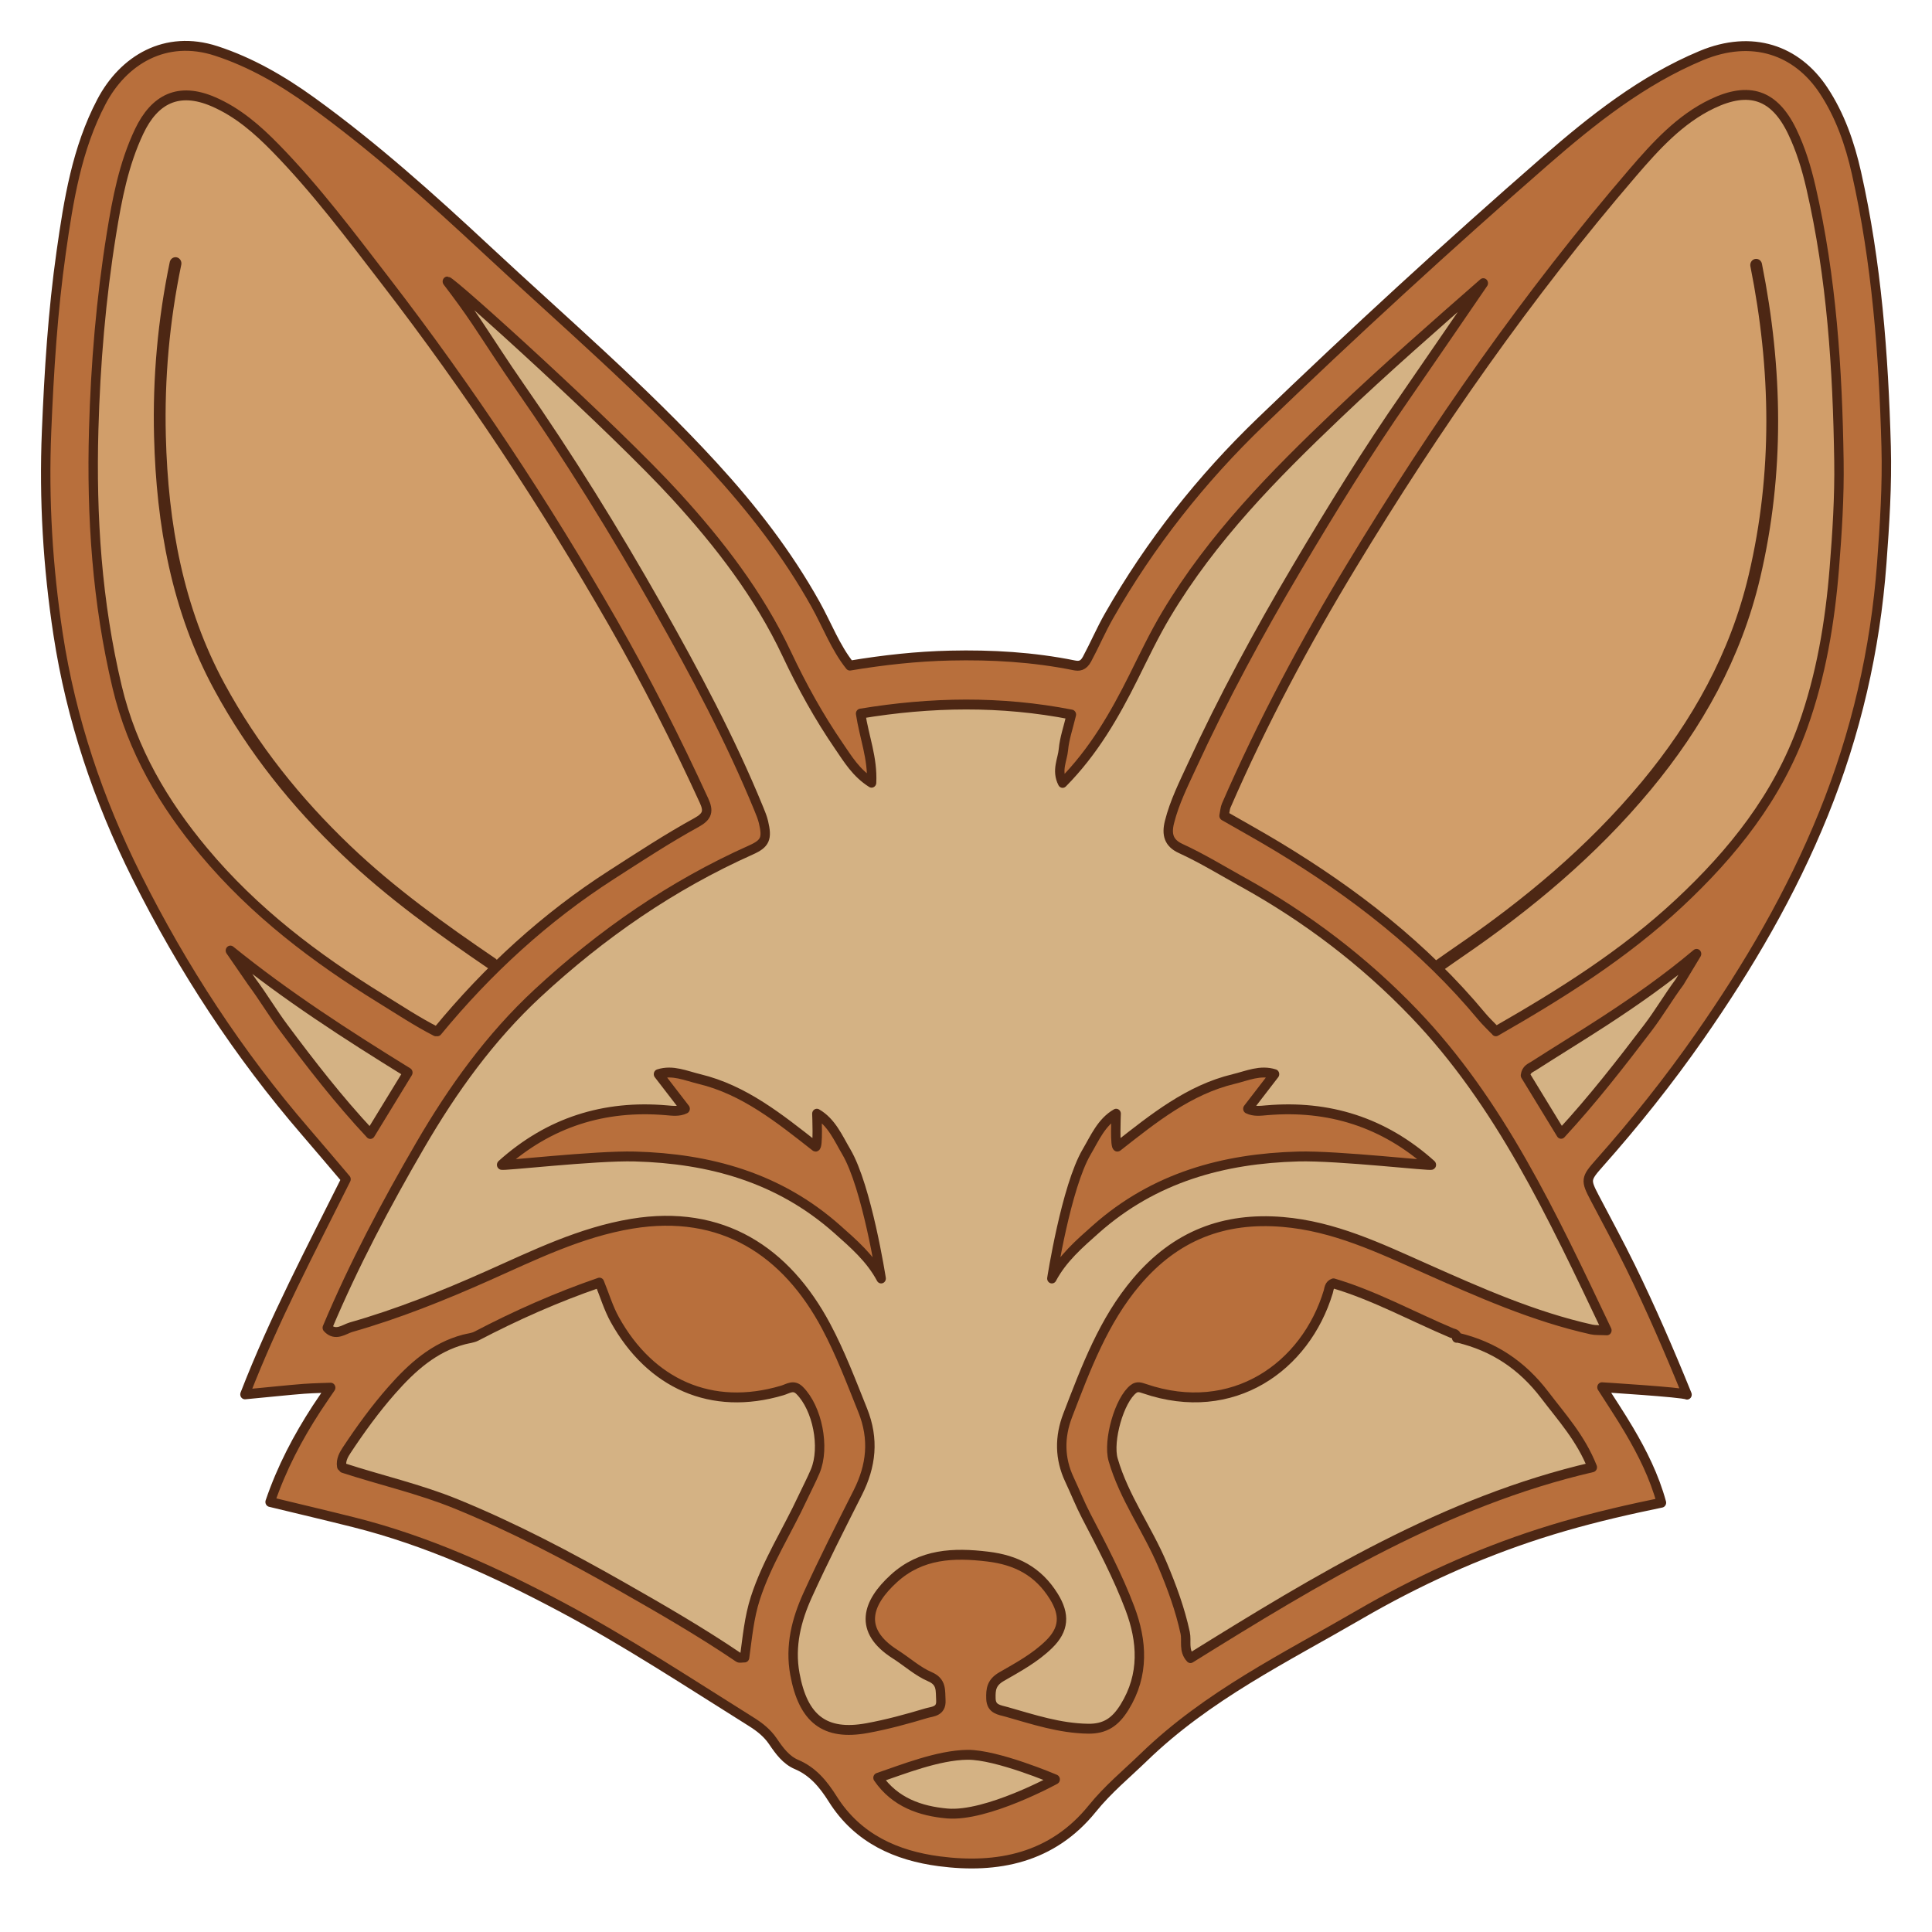
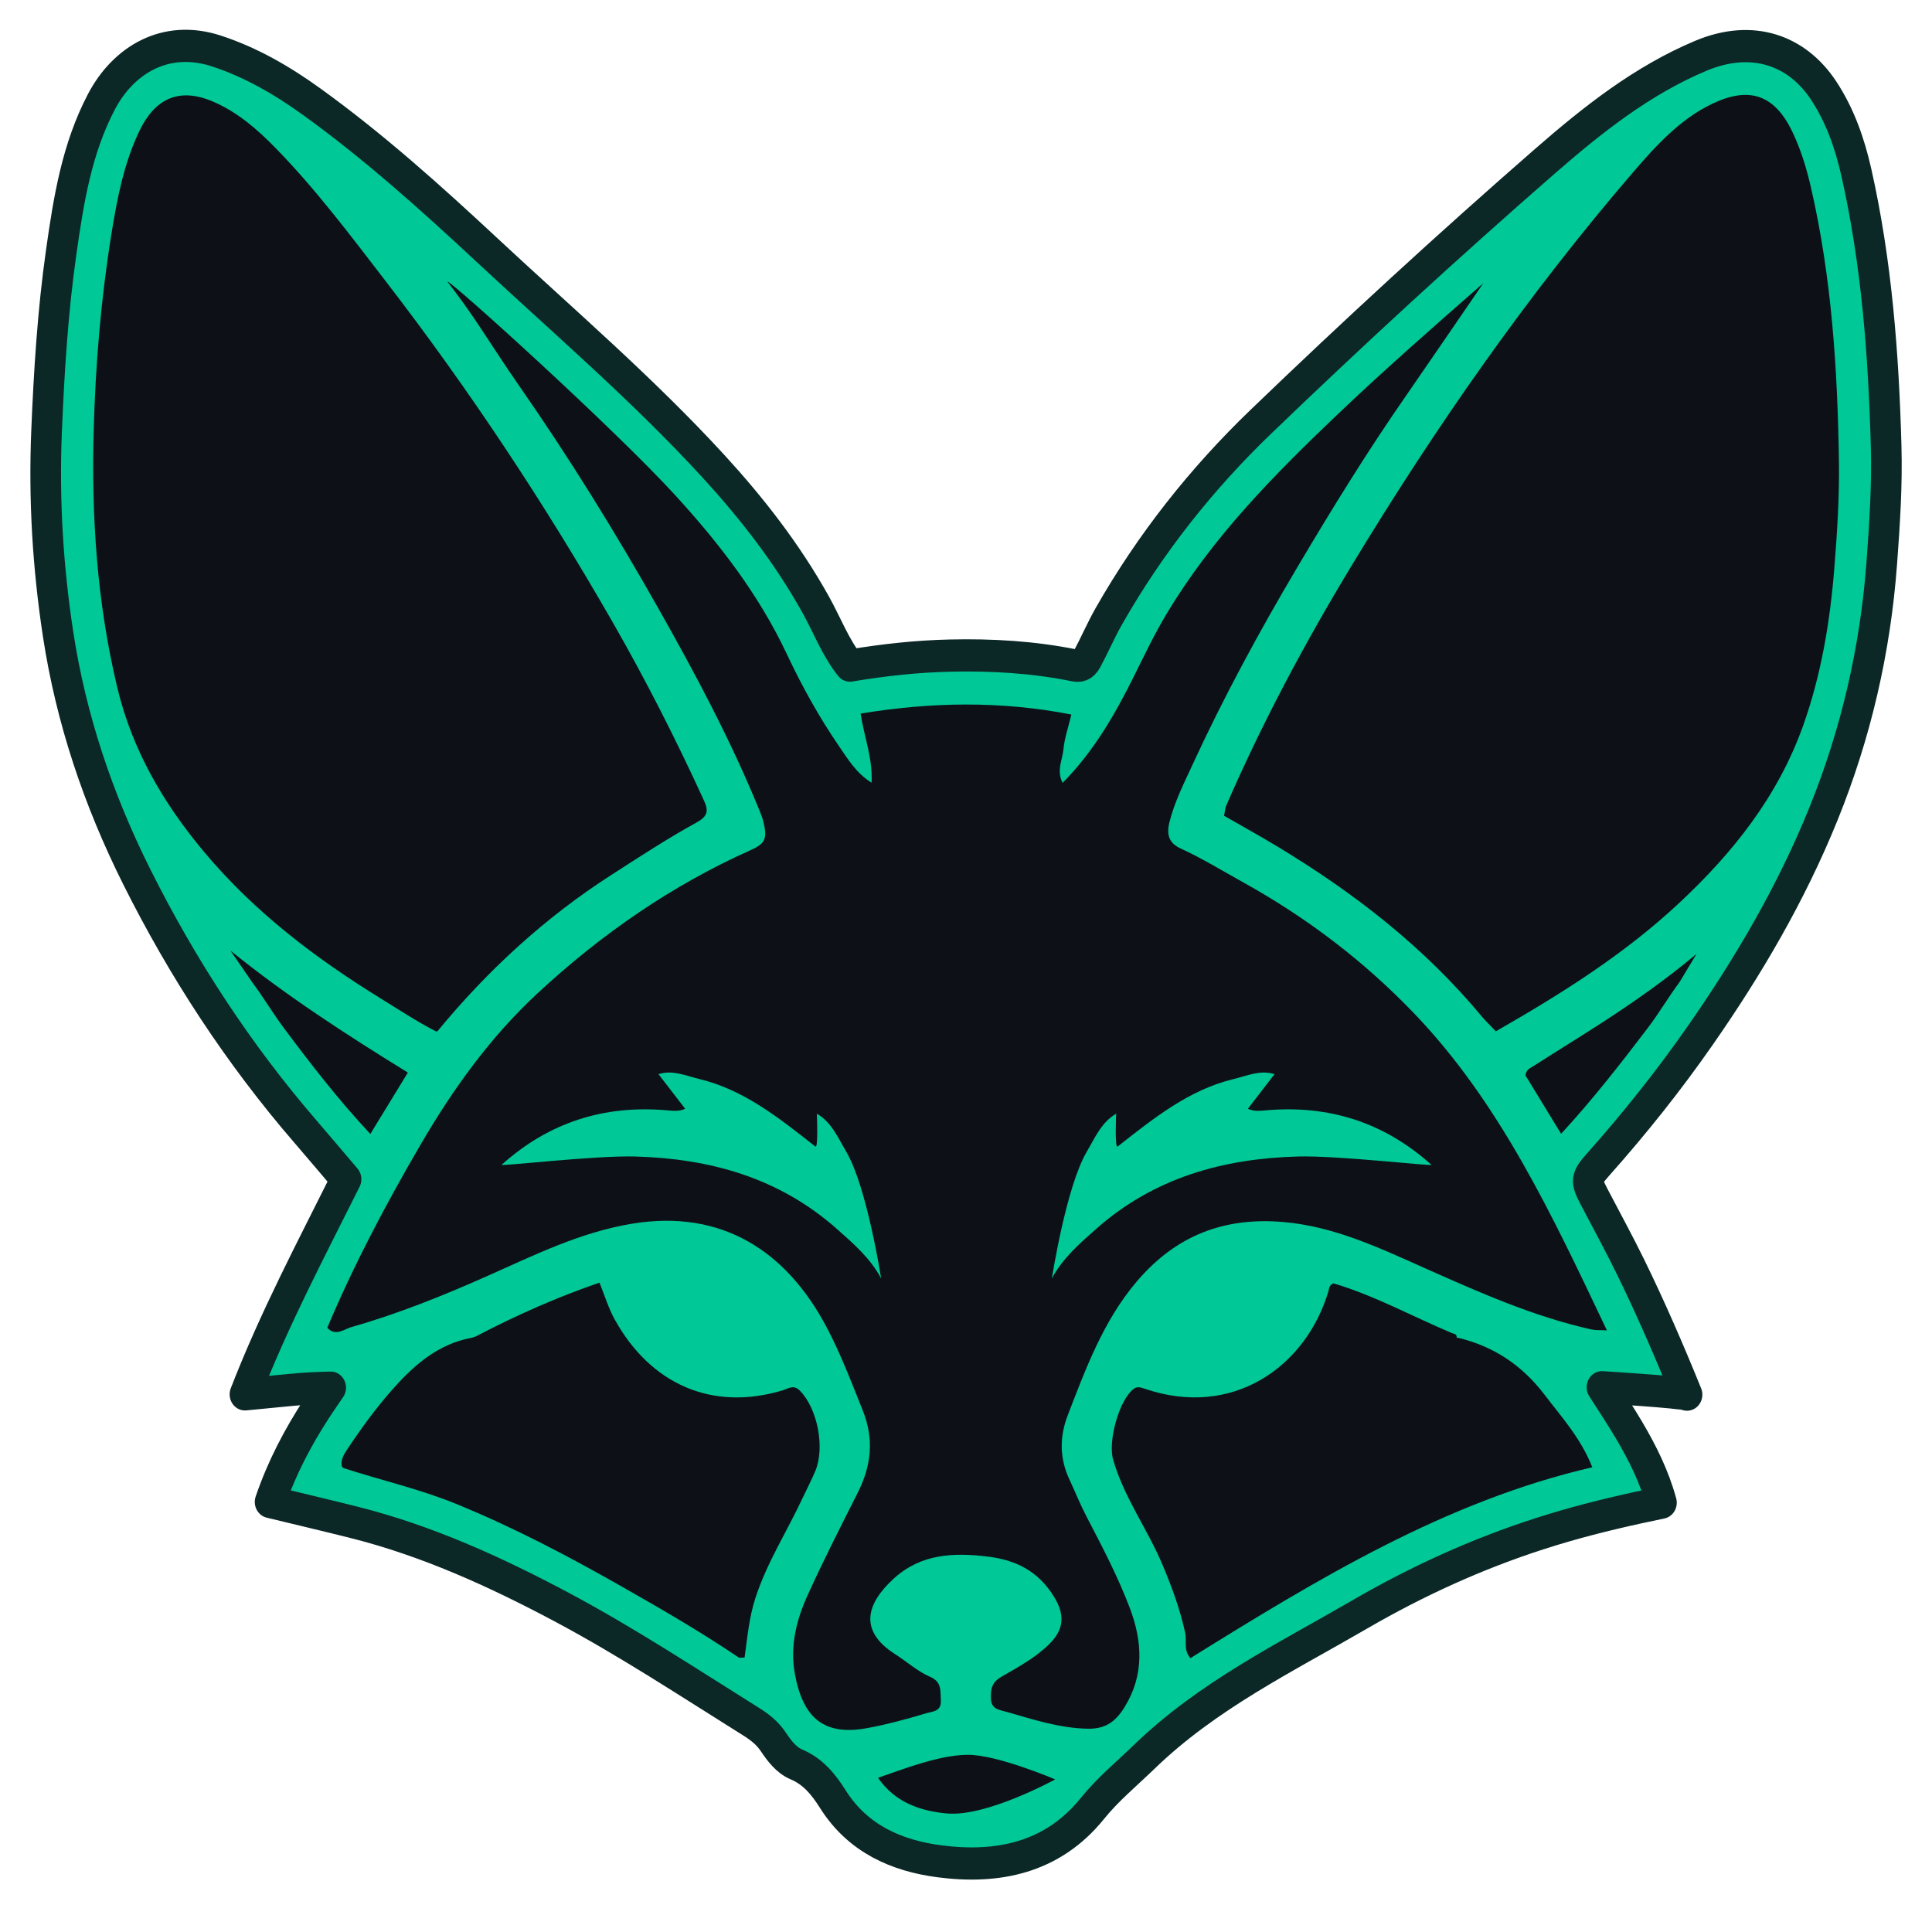
<svg xmlns="http://www.w3.org/2000/svg" width="100%" height="100%" viewBox="0 0 512 512" version="1.1" xml:space="preserve" style="fill-rule:evenodd;clip-rule:evenodd;stroke-linecap:round;stroke-linejoin:round;">
  <g transform="matrix(0.773047,0,0,0.81237,-91.1854,-6.55435)">
    <g transform="matrix(1.07513,0,0,1.07513,-102.487,-237.683)">
-       <path d="M310.481,649.632C310.481,649.632 304.864,649.769 301.997,649.971C297.419,650.294 290.024,651.053 283.145,651.658C292.566,628.555 304.249,607.633 315.372,586.384C311.158,581.675 306.857,576.812 302.495,572.004C281.161,548.492 263.294,522.531 248.566,494.466C236.42,471.322 227.708,446.871 223.558,420.991C220.294,400.64 218.992,380.162 219.887,359.495C220.677,341.249 221.863,323.059 224.561,305.009C226.906,289.314 229.504,273.721 237.386,259.437C244.346,246.824 257.78,239.008 273.988,244.038C285.004,247.456 295.018,252.974 304.505,259.493C324.299,273.093 342.526,288.663 360.447,304.559C384.719,326.088 409.927,346.602 432.489,370.011C444.839,382.825 456.034,396.523 465.084,411.951C468.752,418.203 471.446,425.092 476.027,430.534C486.934,428.807 497.425,427.726 508,427.497C521.265,427.211 534.448,427.939 547.51,430.45C549.073,430.751 550.452,430.672 551.636,428.577C554.065,424.283 556.088,419.755 558.599,415.559C571.798,393.5 588.136,373.885 607.055,356.56C636.59,329.515 666.74,303.145 697.56,277.572C712.853,264.883 728.719,252.918 747.482,245.456C763.713,239.001 777.962,243.742 786.485,256.01C791.745,263.582 794.875,272.114 796.975,281.006C803.421,308.289 805.639,336.079 806.448,364.001C806.792,375.848 805.972,387.678 805.048,399.504C802.989,425.863 796.808,451.19 786.477,475.49C776.2,499.664 762.497,521.863 747.002,543.001C737.117,556.486 726.401,569.277 715,581.5C710.615,586.202 710.561,586.664 713.497,592.002C717.343,598.995 721.319,605.922 724.967,613.017C731.417,625.563 737.27,638.392 742.96,651.744C741.5,651.008 715.834,649.5 715.834,649.5C718.731,653.828 721.728,658.094 724.471,662.518C728.744,669.406 732.511,676.555 734.802,684.526C732.177,685.056 729.836,685.517 727.5,686.002C716.883,688.207 706.368,690.746 695.979,693.931C675.925,700.081 656.83,708.362 638.497,718.494C614.778,731.603 590.095,743.014 569.769,761.749C564.204,766.878 558.34,771.434 553.322,777.349C540.55,792.401 523.047,795.648 504.521,793.331C490.97,791.637 478.56,786.531 470.572,774.452C467.546,769.876 464.207,766.056 459.016,763.961C455.699,762.622 453.53,759.809 451.523,756.984C449.67,754.374 447.25,752.586 444.523,750.962C424.503,739.039 404.734,726.636 383.944,716.111C362.846,705.431 341.134,696.055 317.997,690.512C309.152,688.393 300.274,686.411 291.161,684.309C294.886,673.917 299.993,664.733 305.967,655.978C307.265,654.076 310.481,649.632 310.481,649.632Z" style="fill:rgb(184,111,60);stroke:rgb(77,39,20);stroke-width:3px;" />
+       <path d="M310.481,649.632C310.481,649.632 304.864,649.769 301.997,649.971C297.419,650.294 290.024,651.053 283.145,651.658C292.566,628.555 304.249,607.633 315.372,586.384C311.158,581.675 306.857,576.812 302.495,572.004C281.161,548.492 263.294,522.531 248.566,494.466C236.42,471.322 227.708,446.871 223.558,420.991C220.294,400.64 218.992,380.162 219.887,359.495C220.677,341.249 221.863,323.059 224.561,305.009C226.906,289.314 229.504,273.721 237.386,259.437C244.346,246.824 257.78,239.008 273.988,244.038C285.004,247.456 295.018,252.974 304.505,259.493C324.299,273.093 342.526,288.663 360.447,304.559C384.719,326.088 409.927,346.602 432.489,370.011C444.839,382.825 456.034,396.523 465.084,411.951C468.752,418.203 471.446,425.092 476.027,430.534C486.934,428.807 497.425,427.726 508,427.497C521.265,427.211 534.448,427.939 547.51,430.45C549.073,430.751 550.452,430.672 551.636,428.577C554.065,424.283 556.088,419.755 558.599,415.559C571.798,393.5 588.136,373.885 607.055,356.56C636.59,329.515 666.74,303.145 697.56,277.572C712.853,264.883 728.719,252.918 747.482,245.456C763.713,239.001 777.962,243.742 786.485,256.01C791.745,263.582 794.875,272.114 796.975,281.006C803.421,308.289 805.639,336.079 806.448,364.001C806.792,375.848 805.972,387.678 805.048,399.504C802.989,425.863 796.808,451.19 786.477,475.49C776.2,499.664 762.497,521.863 747.002,543.001C737.117,556.486 726.401,569.277 715,581.5C710.615,586.202 710.561,586.664 713.497,592.002C717.343,598.995 721.319,605.922 724.967,613.017C731.417,625.563 737.27,638.392 742.96,651.744C741.5,651.008 715.834,649.5 715.834,649.5C718.731,653.828 721.728,658.094 724.471,662.518C728.744,669.406 732.511,676.555 734.802,684.526C732.177,685.056 729.836,685.517 727.5,686.002C716.883,688.207 706.368,690.746 695.979,693.931C675.925,700.081 656.83,708.362 638.497,718.494C614.778,731.603 590.095,743.014 569.769,761.749C564.204,766.878 558.34,771.434 553.322,777.349C540.55,792.401 523.047,795.648 504.521,793.331C490.97,791.637 478.56,786.531 470.572,774.452C467.546,769.876 464.207,766.056 459.016,763.961C455.699,762.622 453.53,759.809 451.523,756.984C449.67,754.374 447.25,752.586 444.523,750.962C424.503,739.039 404.734,726.636 383.944,716.111C362.846,705.431 341.134,696.055 317.997,690.512C309.152,688.393 300.274,686.411 291.161,684.309C294.886,673.917 299.993,664.733 305.967,655.978C307.265,654.076 310.481,649.632 310.481,649.632Z" style="fill:rgb(0,200,150);stroke:rgb(11,39,38);stroke-width:9.77px;" />
    </g>
    <g transform="matrix(0.258032,0,0,0.258032,-102.487,-237.683)">
      <g id="Left">
        <g transform="matrix(4.16667,0,0,4.16667,0,0)">
-           <path d="M344.5,541.5C360.611,522.876 378.981,506.877 400.013,494.02C408.938,488.564 417.827,483.003 427.086,478.165C430.715,476.269 431.028,474.64 429.512,471.494C420.637,453.068 411.029,435.03 400.477,417.514C378.694,381.352 354.645,346.779 328.062,313.95C316.819,300.064 305.771,286.03 292.956,273.545C287.094,267.833 280.827,262.629 273.029,259.43C262.005,254.909 254.323,258.595 249.408,268.454C244.49,278.318 242.379,288.883 240.575,299.513C237.235,319.187 235.495,339.021 234.915,358.998C234.151,385.354 235.963,411.336 242.389,437.028C247.2,456.258 257.206,472.369 270.031,486.973C286.098,505.267 305.574,519.301 326.467,531.557C332.266,534.959 337.95,538.545 344,541.5" style="fill:rgb(209,158,106);fill-rule:nonzero;stroke:rgb(77,39,20);stroke-width:3px;" />
+           <path d="M344.5,541.5C360.611,522.876 378.981,506.877 400.013,494.02C408.938,488.564 417.827,483.003 427.086,478.165C430.715,476.269 431.028,474.64 429.512,471.494C420.637,453.068 411.029,435.03 400.477,417.514C378.694,381.352 354.645,346.779 328.062,313.95C316.819,300.064 305.771,286.03 292.956,273.545C287.094,267.833 280.827,262.629 273.029,259.43C262.005,254.909 254.323,258.595 249.408,268.454C244.49,278.318 242.379,288.883 240.575,299.513C237.235,319.187 235.495,339.021 234.915,358.998C234.151,385.354 235.963,411.336 242.389,437.028C247.2,456.258 257.206,472.369 270.031,486.973C286.098,505.267 305.574,519.301 326.467,531.557C332.266,534.959 337.95,538.545 344,541.5" style="fill:rgb(13,17,23);fill-rule:nonzero;" />
        </g>
        <g transform="matrix(4.16667,0,0,4.16667,0,0)">
-           <path d="M261,308.5C257.225,325.799 255.56,343.32 256.039,360.999C256.762,387.702 261.586,413.453 275.016,436.991C285.723,455.756 299.45,472.029 315.44,486.566C329.823,499.642 345.773,510.48 362,521" style="fill:none;fill-rule:nonzero;stroke:rgb(77,39,20);stroke-width:3.76px;" />
+           <path d="M261,308.5C257.225,325.799 255.56,343.32 256.039,360.999C256.762,387.702 261.586,413.453 275.016,436.991C285.723,455.756 299.45,472.029 315.44,486.566C329.823,499.642 345.773,510.48 362,521" style="fill:rgb(13,17,23);fill-rule:nonzero;" />
        </g>
      </g>
      <g id="Right">
        <g transform="matrix(4.16667,0,0,4.16667,0,0)">
-           <path d="M682,541.5C702.657,530.236 722.823,518.249 740.512,502.513C757.452,487.444 771.823,470.405 779.896,448.961C785.692,433.564 788.543,417.364 789.922,400.993C790.832,390.195 791.56,379.325 791.391,368.502C790.956,340.587 789.074,312.776 782.482,285.504C781.066,279.645 779.237,273.909 776.503,268.498C770.814,257.239 762.734,254.736 751.022,260.049C740.7,264.731 732.966,272.86 725.564,281.058C692.178,318.03 662.805,358.084 636.096,400.061C621.191,423.486 607.586,447.71 596.021,473.01C595.676,473.764 595.643,474.66 595.334,476.097C600.966,479.182 606.791,482.241 612.49,485.517C636.714,499.446 659.018,515.812 677.513,536.989C678.75,538.406 680.167,539.667 681.5,541" style="fill:rgb(209,158,106);fill-rule:nonzero;stroke:rgb(77,39,20);stroke-width:3px;" />
+           <path d="M682,541.5C702.657,530.236 722.823,518.249 740.512,502.513C757.452,487.444 771.823,470.405 779.896,448.961C785.692,433.564 788.543,417.364 789.922,400.993C790.832,390.195 791.56,379.325 791.391,368.502C790.956,340.587 789.074,312.776 782.482,285.504C781.066,279.645 779.237,273.909 776.503,268.498C770.814,257.239 762.734,254.736 751.022,260.049C740.7,264.731 732.966,272.86 725.564,281.058C692.178,318.03 662.805,358.084 636.096,400.061C621.191,423.486 607.586,447.71 596.021,473.01C595.676,473.764 595.643,474.66 595.334,476.097C600.966,479.182 606.791,482.241 612.49,485.517C636.714,499.446 659.018,515.812 677.513,536.989C678.75,538.406 680.167,539.667 681.5,541" style="fill:rgb(13,17,23);fill-rule:nonzero;" />
        </g>
        <g transform="matrix(4.16667,0,0,4.16667,0,0)">
-           <path d="M765,309C771.623,340.536 772.229,372.081 764.445,403.486C758.475,427.576 746.176,448.4 729.978,466.981C712.608,486.908 692.076,503.133 670.002,517.503C667.988,518.814 666,520.167 664,521.5" style="fill:none;fill-rule:nonzero;stroke:rgb(77,39,20);stroke-width:3.76px;" />
+           <path d="M765,309C771.623,340.536 772.229,372.081 764.445,403.486C758.475,427.576 746.176,448.4 729.978,466.981C712.608,486.908 692.076,503.133 670.002,517.503C667.988,518.814 666,520.167 664,521.5" style="fill:rgb(13,17,23);fill-rule:nonzero;" />
        </g>
      </g>
    </g>
    <g transform="matrix(1.07513,0,0,1.07513,-102.487,-237.683)">
-       <path d="M278.5,517C296.336,530.741 315.491,542.511 335.087,554.022C330.924,560.503 327.152,566.375 323.121,572.651C312.933,562.286 304.141,551.452 295.533,540.474C291.998,535.965 288.953,531.073 285.422,526.561L278.5,517Z" style="fill:rgb(212,178,132);fill-rule:nonzero;stroke:rgb(77,39,20);stroke-width:3px;" />
+       <path d="M278.5,517C296.336,530.741 315.491,542.511 335.087,554.022C330.924,560.503 327.152,566.375 323.121,572.651C312.933,562.286 304.141,551.452 295.533,540.474C291.998,535.965 288.953,531.073 285.422,526.561L278.5,517Z" style="fill:rgb(13,17,23);fill-rule:nonzero;" />
    </g>
    <g transform="matrix(1.07513,0,0,1.07513,-102.487,-237.683)">
-       <path d="M746,518C736.63,525.5 726.681,532.173 716.488,538.48C709.05,543.082 701.485,547.475 694.018,552.03C693.036,552.629 691.688,553.021 691.44,554.871C695.058,560.514 698.826,566.389 702.808,572.599C712.927,562.164 721.747,551.355 730.459,540.468C734.037,535.997 737.047,531.073 740.578,526.561L746,518Z" style="fill:rgb(212,178,132);fill-rule:nonzero;stroke:rgb(77,39,20);stroke-width:3px;" />
+       <path d="M746,518C736.63,525.5 726.681,532.173 716.488,538.48C709.05,543.082 701.485,547.475 694.018,552.03C693.036,552.629 691.688,553.021 691.44,554.871C695.058,560.514 698.826,566.389 702.808,572.599C712.927,562.164 721.747,551.355 730.459,540.468C734.037,535.997 737.047,531.073 740.578,526.561L746,518Z" style="fill:rgb(13,17,23);fill-rule:nonzero;" />
    </g>
    <g transform="matrix(1.07513,0,0,1.07513,-102.487,-237.683)">
      <g>
-         <path d="M678,314.5C670.245,320.962 662.491,327.421 654.802,333.959C646.916,340.664 639.1,347.453 631.422,354.414C611.174,372.77 591.617,391.609 576.935,414.959C573.062,421.119 569.845,427.579 566.487,433.993C560.448,445.528 553.752,456.609 543.859,466.126C541.824,462.333 543.823,459.126 544.117,456.011C544.435,452.629 545.667,449.333 546.654,445.386C524.201,441.203 501.864,441.561 479.449,445.1C480.561,452.158 483.336,458.558 482.947,466.072C477.999,463.112 475.375,458.878 472.551,454.963C466.199,446.154 460.755,436.805 455.924,427.038C446.984,408.963 434.385,393.479 420.496,379.004C400.932,358.614 349.195,314.063 347.678,313.991C350.986,318.121 353.916,321.903 356.957,326.225C361.475,332.647 365.841,339.178 370.482,345.513C386.425,367.277 401.124,389.891 414.895,413.063C426.626,432.802 437.889,452.851 446.992,474.003C447.554,475.31 448.133,476.633 448.476,478.006C449.717,482.976 449.088,484.521 444.49,486.476C419.368,497.155 396.905,511.905 376.454,529.948C361.375,543.253 349.446,559.029 339.049,576.03C328.106,593.923 317.896,612.236 309.398,631.447C312,634.19 314.857,631.854 316.943,631.289C331.877,627.239 346.295,621.738 360.578,615.683C375.455,609.377 390.164,602.458 406.483,599.889C435.304,595.351 455.746,608.292 468.465,631.02C473.024,639.168 476.466,647.855 480.1,656.458C483.818,665.261 482.865,673.346 478.528,681.515C473.077,691.786 467.594,702.052 462.581,712.539C458.998,720.034 456.851,727.989 458.491,736.502C461.122,750.16 468.035,755.274 481.488,752.934C487.889,751.82 494.218,750.179 500.468,748.387C502.253,747.875 505.269,747.958 505.035,744.498C504.839,741.606 505.421,738.913 501.565,737.341C497.605,735.726 494.209,732.763 490.492,730.513C478.485,723.245 481.536,714.917 490.037,707.542C498.745,699.988 509.111,699.63 520.013,700.885C528.968,701.915 536.033,705.271 541.052,712.966C544.681,718.527 544.366,723.002 539.514,727.515C535.044,731.672 529.62,734.438 524.395,737.309C521.162,739.087 520.908,741.163 521.003,744C521.113,747.262 523.752,747.39 526,748.001C534.541,750.321 542.965,752.983 551.998,753.108C557.439,753.183 560.688,751.059 563.607,746.57C569.993,736.749 569.254,726.5 565.318,716.572C561.488,706.907 556.392,697.71 551.388,688.561C549.406,684.937 547.843,681.161 546.029,677.486C542.884,671.111 542.829,664.583 545.495,657.998C551.299,643.665 556.907,629.287 567.457,617.461C579.97,603.435 595.311,597.873 614.012,599.347C630.386,600.637 644.808,607.201 659.526,613.438C676.774,620.747 694.058,628.059 712.506,631.973C713.784,632.244 715.144,632.127 717.406,632.236C699.99,597.35 683.321,563.24 655.938,536.063C639.875,520.12 621.655,506.985 601.568,496.371C594.908,492.853 588.4,489.045 581.49,486.023C577.739,484.382 576.921,481.833 577.94,477.984C579.529,471.977 582.407,466.532 585.069,461.033C595.06,440.39 606.393,420.473 618.507,401.005C629.624,383.14 641.055,365.483 653.483,348.487C658.422,341.732 678,314.5 678,314.5" style="fill:rgb(212,178,132);fill-rule:nonzero;stroke:rgb(77,39,20);stroke-width:3px;" />
+         <path d="M678,314.5C670.245,320.962 662.491,327.421 654.802,333.959C646.916,340.664 639.1,347.453 631.422,354.414C611.174,372.77 591.617,391.609 576.935,414.959C573.062,421.119 569.845,427.579 566.487,433.993C560.448,445.528 553.752,456.609 543.859,466.126C541.824,462.333 543.823,459.126 544.117,456.011C544.435,452.629 545.667,449.333 546.654,445.386C524.201,441.203 501.864,441.561 479.449,445.1C480.561,452.158 483.336,458.558 482.947,466.072C477.999,463.112 475.375,458.878 472.551,454.963C466.199,446.154 460.755,436.805 455.924,427.038C446.984,408.963 434.385,393.479 420.496,379.004C400.932,358.614 349.195,314.063 347.678,313.991C350.986,318.121 353.916,321.903 356.957,326.225C361.475,332.647 365.841,339.178 370.482,345.513C386.425,367.277 401.124,389.891 414.895,413.063C426.626,432.802 437.889,452.851 446.992,474.003C447.554,475.31 448.133,476.633 448.476,478.006C449.717,482.976 449.088,484.521 444.49,486.476C419.368,497.155 396.905,511.905 376.454,529.948C361.375,543.253 349.446,559.029 339.049,576.03C328.106,593.923 317.896,612.236 309.398,631.447C312,634.19 314.857,631.854 316.943,631.289C331.877,627.239 346.295,621.738 360.578,615.683C375.455,609.377 390.164,602.458 406.483,599.889C435.304,595.351 455.746,608.292 468.465,631.02C473.024,639.168 476.466,647.855 480.1,656.458C483.818,665.261 482.865,673.346 478.528,681.515C473.077,691.786 467.594,702.052 462.581,712.539C458.998,720.034 456.851,727.989 458.491,736.502C461.122,750.16 468.035,755.274 481.488,752.934C487.889,751.82 494.218,750.179 500.468,748.387C502.253,747.875 505.269,747.958 505.035,744.498C504.839,741.606 505.421,738.913 501.565,737.341C497.605,735.726 494.209,732.763 490.492,730.513C478.485,723.245 481.536,714.917 490.037,707.542C498.745,699.988 509.111,699.63 520.013,700.885C528.968,701.915 536.033,705.271 541.052,712.966C544.681,718.527 544.366,723.002 539.514,727.515C535.044,731.672 529.62,734.438 524.395,737.309C521.162,739.087 520.908,741.163 521.003,744C521.113,747.262 523.752,747.39 526,748.001C534.541,750.321 542.965,752.983 551.998,753.108C557.439,753.183 560.688,751.059 563.607,746.57C569.993,736.749 569.254,726.5 565.318,716.572C561.488,706.907 556.392,697.71 551.388,688.561C549.406,684.937 547.843,681.161 546.029,677.486C542.884,671.111 542.829,664.583 545.495,657.998C551.299,643.665 556.907,629.287 567.457,617.461C579.97,603.435 595.311,597.873 614.012,599.347C630.386,600.637 644.808,607.201 659.526,613.438C676.774,620.747 694.058,628.059 712.506,631.973C713.784,632.244 715.144,632.127 717.406,632.236C699.99,597.35 683.321,563.24 655.938,536.063C639.875,520.12 621.655,506.985 601.568,496.371C594.908,492.853 588.4,489.045 581.49,486.023C577.739,484.382 576.921,481.833 577.94,477.984C579.529,471.977 582.407,466.532 585.069,461.033C595.06,440.39 606.393,420.473 618.507,401.005C629.624,383.14 641.055,365.483 653.483,348.487C658.422,341.732 678,314.5 678,314.5" style="fill:rgb(13,17,23);fill-rule:nonzero;" />
      </g>
    </g>
    <g transform="matrix(1.07513,0,0,1.07513,-102.487,-237.683)">
-       <path d="M670,634.5C681.235,637.083 690.321,642.73 697.634,651.893C703.037,658.663 709.052,664.891 712.757,673.778C665.984,684.077 625.197,707.69 584.627,731.684C582.326,729.335 583.501,726.491 582.938,724.014C581.318,716.883 578.715,710.149 575.729,703.399C570.92,692.523 563.468,683 559.974,671.508C558.243,665.814 561.909,653.306 566.502,650.002C567.658,649.171 568.721,649.528 570.016,649.949C598.11,659.076 621.359,643.294 628.57,620.522C628.83,619.7 628.809,618.419 630.23,617.981C643.208,621.629 655.337,627.99 667.974,633.065C668.468,633.264 669.713,633.287 669.5,634.5" style="fill:rgb(212,178,132);fill-rule:nonzero;stroke:rgb(77,39,20);stroke-width:3px;" />
+       <path d="M670,634.5C681.235,637.083 690.321,642.73 697.634,651.893C703.037,658.663 709.052,664.891 712.757,673.778C665.984,684.077 625.197,707.69 584.627,731.684C582.326,729.335 583.501,726.491 582.938,724.014C581.318,716.883 578.715,710.149 575.729,703.399C570.92,692.523 563.468,683 559.974,671.508C558.243,665.814 561.909,653.306 566.502,650.002C567.658,649.171 568.721,649.528 570.016,649.949C598.11,659.076 621.359,643.294 628.57,620.522C628.83,619.7 628.809,618.419 630.23,617.981C643.208,621.629 655.337,627.99 667.974,633.065C668.468,633.264 669.713,633.287 669.5,634.5" style="fill:rgb(13,17,23);fill-rule:nonzero;" />
    </g>
    <g transform="matrix(1.07513,0,0,1.07513,-102.487,-237.683)">
-       <path d="M314.5,674C326.482,677.725 338.772,680.343 350.533,684.915C368.806,692.019 386.274,700.764 403.462,710.069C416.001,716.858 428.515,723.733 440.519,731.471C440.872,731.699 441.5,731.5 442.454,731.5C443.335,725.5 443.882,719.381 445.899,713.466C449.602,702.608 456.034,693.183 461.004,683.002C462.312,680.323 463.776,677.715 464.979,674.991C468.177,667.742 465.665,655.85 460.021,650.478C458.054,648.605 456.395,649.926 454.491,650.467C431.905,656.881 412.417,648.458 401.06,628.965C399.048,625.51 397.826,621.595 396.181,617.755C382.539,622.209 369.602,627.692 356.982,633.965C355.78,634.562 354.333,634.666 353,635C343.463,637.392 336.444,643.389 329.927,650.432C324.659,656.125 319.998,662.243 315.599,668.569C314.71,669.848 313.635,671.574 314,673.5" style="fill:rgb(212,178,132);fill-rule:nonzero;stroke:rgb(77,39,20);stroke-width:3px;" />
+       <path d="M314.5,674C326.482,677.725 338.772,680.343 350.533,684.915C368.806,692.019 386.274,700.764 403.462,710.069C416.001,716.858 428.515,723.733 440.519,731.471C440.872,731.699 441.5,731.5 442.454,731.5C443.335,725.5 443.882,719.381 445.899,713.466C449.602,702.608 456.034,693.183 461.004,683.002C462.312,680.323 463.776,677.715 464.979,674.991C468.177,667.742 465.665,655.85 460.021,650.478C458.054,648.605 456.395,649.926 454.491,650.467C431.905,656.881 412.417,648.458 401.06,628.965C399.048,625.51 397.826,621.595 396.181,617.755C382.539,622.209 369.602,627.692 356.982,633.965C355.78,634.562 354.333,634.666 353,635C343.463,637.392 336.444,643.389 329.927,650.432C324.659,656.125 319.998,662.243 315.599,668.569C314.71,669.848 313.635,671.574 314,673.5" style="fill:rgb(13,17,23);fill-rule:nonzero;" />
    </g>
    <g transform="matrix(1.07513,0,0,1.07513,-102.487,-237.683)">
-       <path d="M364.996,581.995C380.157,569.043 397.741,563.847 417.503,565.458C419.479,565.619 421.561,565.901 423.5,565L415,554.5C419.55,553.123 423.709,554.994 428.006,555.974C442.335,559.246 453.614,567.948 465.03,576.46C465.991,577.176 465.5,566.5 465.5,566.5C470.197,569.069 472.306,573.892 474.89,578.068C481.467,588.695 486,616.5 486,616.5C482.561,610.354 477.204,605.956 471.969,601.536C453.371,585.835 431.302,580.114 407.5,579.487C394.72,579.15 364.363,582.535 364.996,581.995Z" style="fill:rgb(184,111,60);fill-rule:nonzero;stroke:rgb(77,39,20);stroke-width:3px;" />
+       <path d="M364.996,581.995C380.157,569.043 397.741,563.847 417.503,565.458C419.479,565.619 421.561,565.901 423.5,565L415,554.5C419.55,553.123 423.709,554.994 428.006,555.974C442.335,559.246 453.614,567.948 465.03,576.46C465.991,577.176 465.5,566.5 465.5,566.5C470.197,569.069 472.306,573.892 474.89,578.068C481.467,588.695 486,616.5 486,616.5C482.561,610.354 477.204,605.956 471.969,601.536C453.371,585.835 431.302,580.114 407.5,579.487C394.72,579.15 364.363,582.535 364.996,581.995Z" style="fill:rgb(0,200,150);fill-rule:nonzero;" />
    </g>
    <g transform="matrix(-1.07513,0,0,1.07513,1001.06,-237.683)">
-       <path d="M364.996,581.995C380.157,569.043 397.741,563.847 417.503,565.458C419.479,565.619 421.561,565.901 423.5,565L415,554.5C419.55,553.123 423.709,554.994 428.006,555.974C442.335,559.246 453.614,567.948 465.03,576.46C465.991,577.176 465.5,566.5 465.5,566.5C470.197,569.069 472.306,573.892 474.89,578.068C481.467,588.695 486,616.5 486,616.5C482.561,610.354 477.204,605.956 471.969,601.536C453.371,585.835 431.302,580.114 407.5,579.487C394.72,579.15 364.363,582.535 364.996,581.995Z" style="fill:rgb(184,111,60);fill-rule:nonzero;stroke:rgb(77,39,20);stroke-width:3px;" />
+       <path d="M364.996,581.995C380.157,569.043 397.741,563.847 417.503,565.458C419.479,565.619 421.561,565.901 423.5,565L415,554.5C419.55,553.123 423.709,554.994 428.006,555.974C442.335,559.246 453.614,567.948 465.03,576.46C465.991,577.176 465.5,566.5 465.5,566.5C470.197,569.069 472.306,573.892 474.89,578.068C481.467,588.695 486,616.5 486,616.5C482.561,610.354 477.204,605.956 471.969,601.536C453.371,585.835 431.302,580.114 407.5,579.487C394.72,579.15 364.363,582.535 364.996,581.995Z" style="fill:rgb(0,200,150);fill-rule:nonzero;" />
    </g>
    <g transform="matrix(1.07513,0,0,1.07513,-102.487,-237.683)">
-       <path d="M484.999,768.001C490.415,775.504 498.584,778.111 507.015,778.827C519.648,779.9 541.49,768.49 541.49,768.49C541.49,768.49 522.868,760.917 513.506,761.025C504.145,761.133 492.746,765.503 484.999,768.001Z" style="fill:rgb(212,178,132);fill-rule:nonzero;stroke:rgb(77,39,20);stroke-width:3px;" />
+       <path d="M484.999,768.001C490.415,775.504 498.584,778.111 507.015,778.827C519.648,779.9 541.49,768.49 541.49,768.49C541.49,768.49 522.868,760.917 513.506,761.025C504.145,761.133 492.746,765.503 484.999,768.001Z" style="fill:rgb(13,17,23);fill-rule:nonzero;" />
    </g>
  </g>
</svg>
